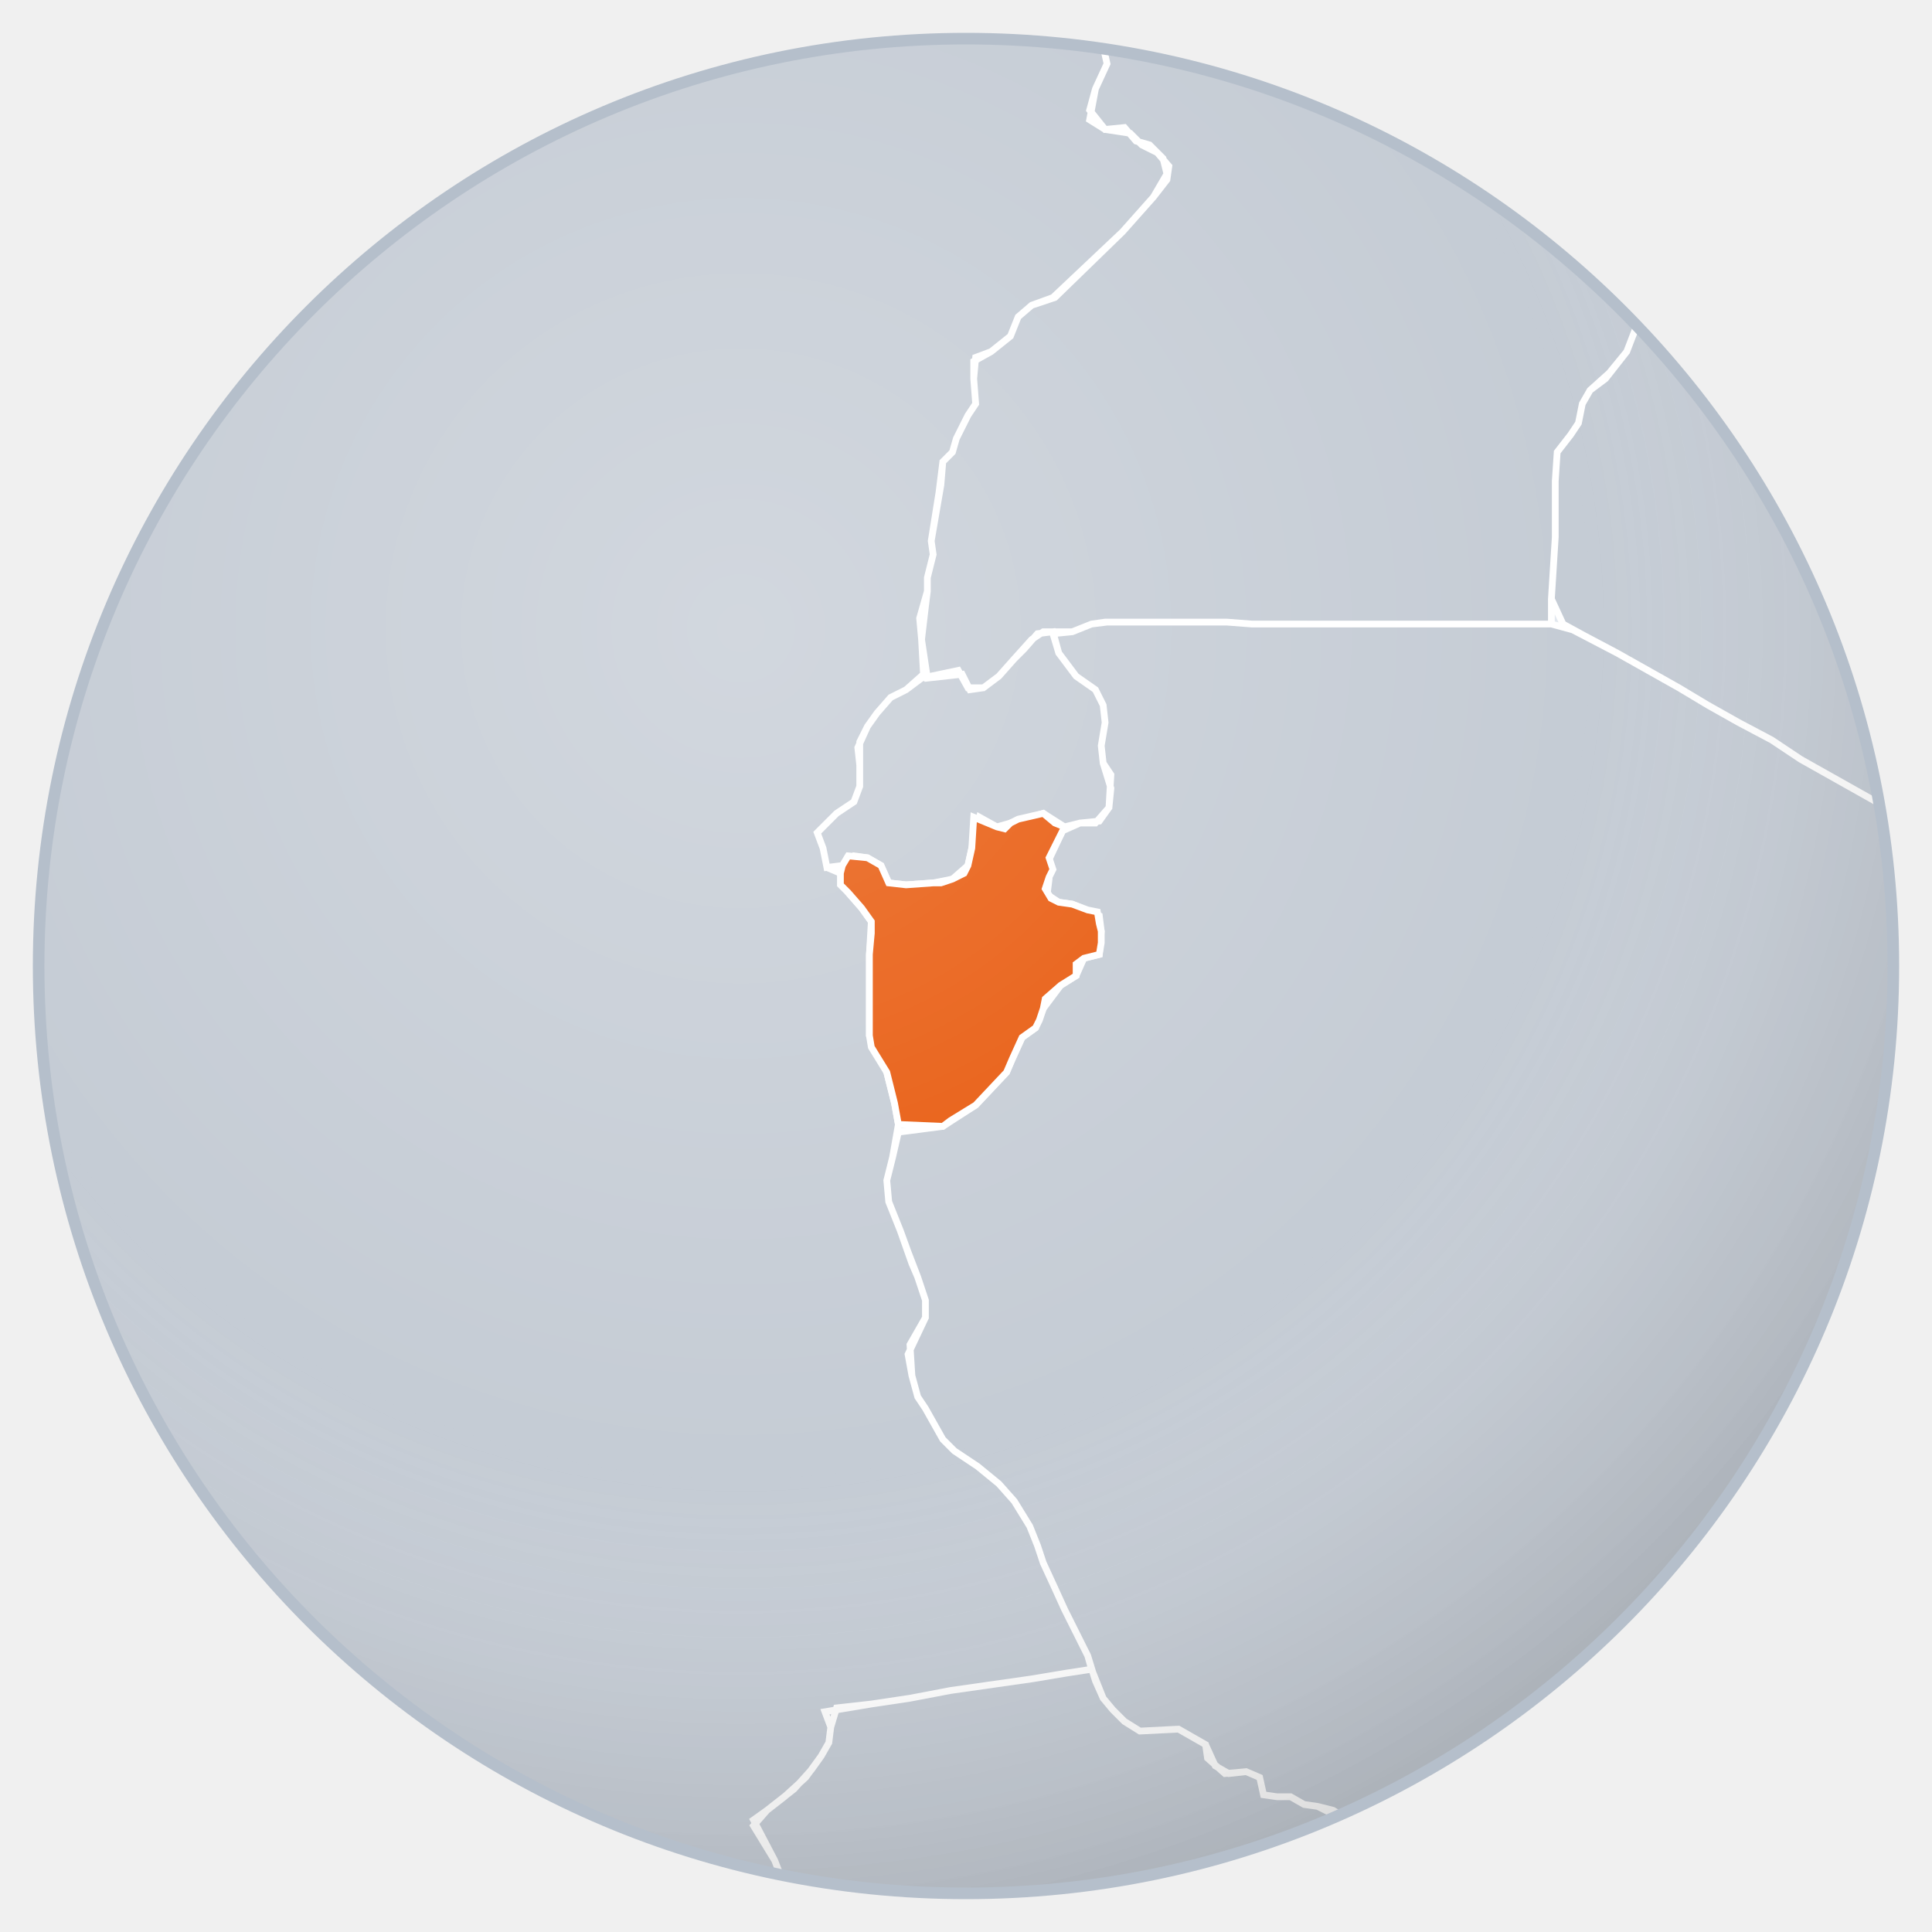
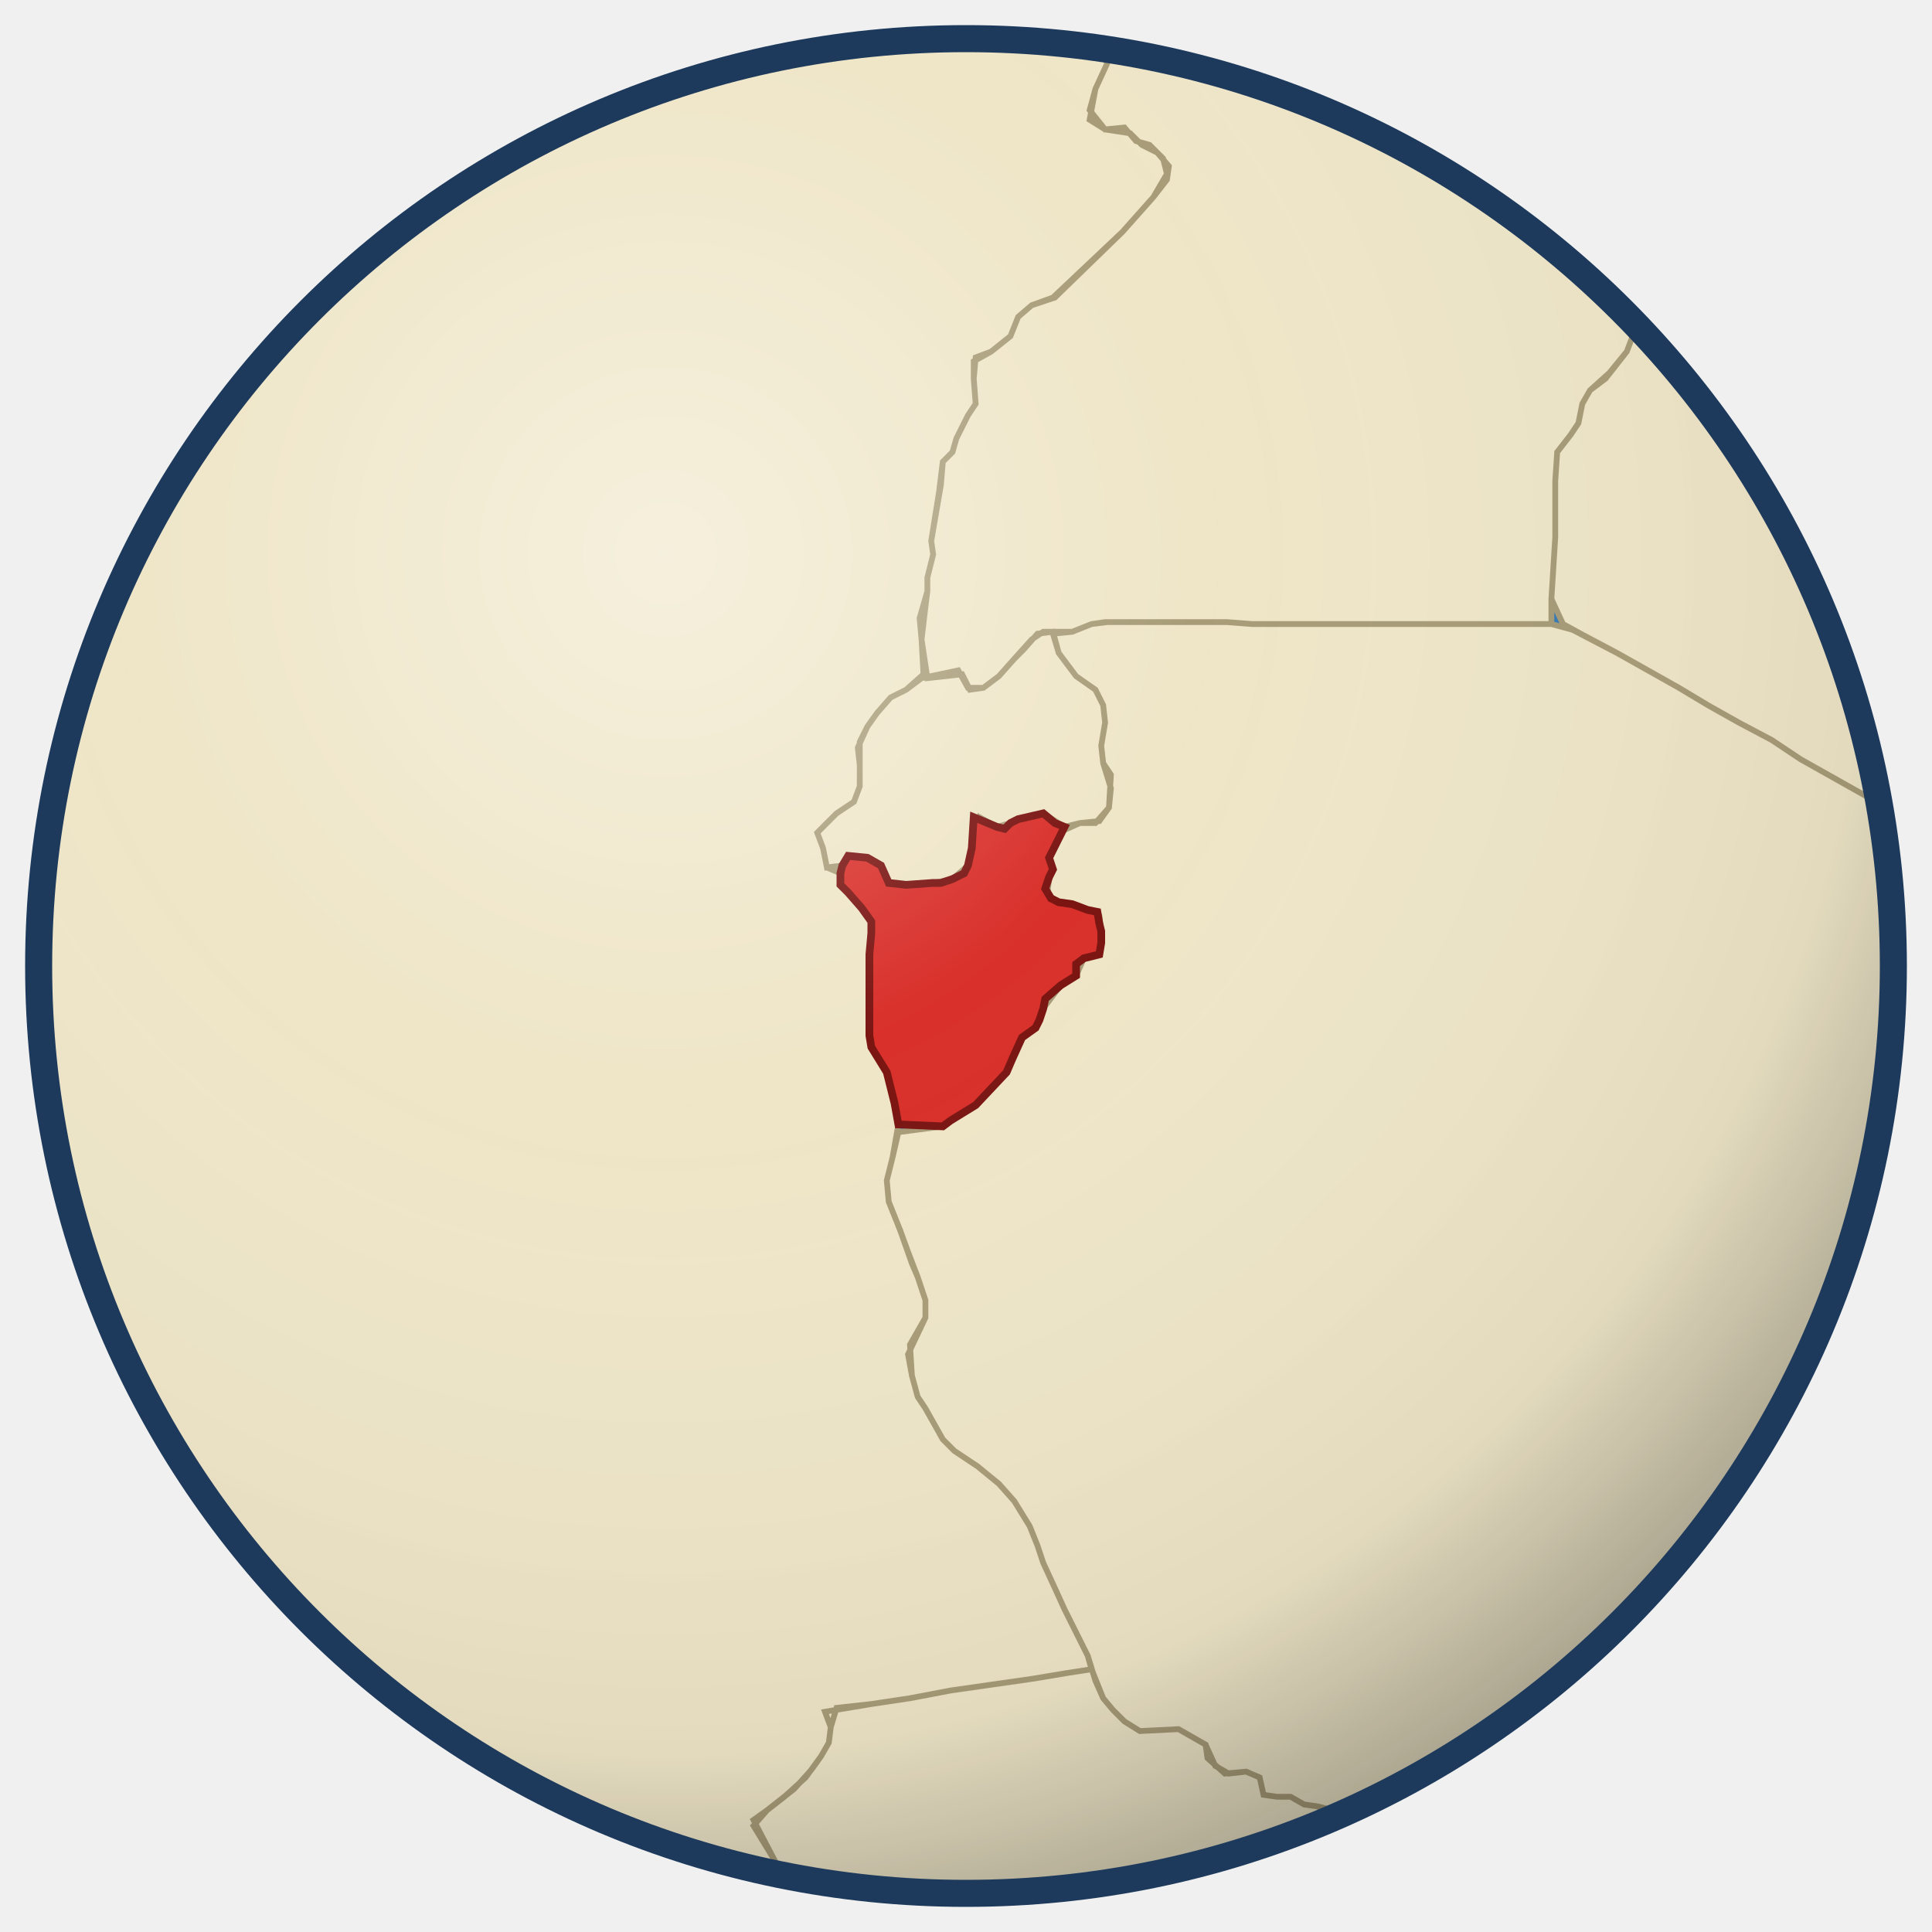
<svg xmlns="http://www.w3.org/2000/svg" viewBox="0 0 100 100">
-   <style>.o{fill:#e3e9f0}.l{fill:#c5ccd5;stroke:#fff;stroke-width:.35}.g{fill:none;stroke:#d3dbe5;stroke-width:.3}.t{fill:#e8590c;stroke:#fff;stroke-width:.35}.m{fill:none;stroke:#e8590c;stroke-width:1.6}.r{fill:none;stroke:#b5bfcb;stroke-width:.6}@media(prefers-color-scheme:dark){.o{fill:#283141}.l{fill:#4b5567;stroke:#283141}.g{stroke:#323c4e}.t{fill:#ff922b;stroke:#283141}.m{stroke:#ff922b}.r{stroke:#4b5567}}</style>
+   <style>.l{fill:#efe6c8;stroke:#a89c78;stroke-width:.3}.g{fill:none;stroke:#fff;stroke-opacity:.28;stroke-width:.35}.t{fill:#d9302b;stroke:#7a1512;stroke-width:.4}.mh{fill:none;stroke:#fff;stroke-width:3.2}.m{fill:none;stroke:#d9302b;stroke-width:1.8}.r{fill:none;stroke:#1d3a5c;stroke-width:1.4}</style>
  <defs>
    <clipPath id="c">
      <circle cx="50" cy="50" r="48" />
    </clipPath>
-     <radialGradient id="s" cx="38%" cy="32%" r="75%">
-       <stop offset="0" stop-color="#fff" stop-opacity=".22" />
-       <stop offset=".6" stop-color="#fff" stop-opacity="0" />
-       <stop offset="1" stop-color="#000" stop-opacity=".18" />
+     <radialGradient id="o" cx="42%" cy="38%" r="65%">
+       <stop offset="0" stop-color="#5aa4dc" />
+       <stop offset="1" stop-color="#21609e" />
+     </radialGradient>
+     <radialGradient id="s" cx="34%" cy="28%" r="80%">
+       <stop offset="0" stop-color="#fff" stop-opacity=".38" />
+       <stop offset=".35" stop-color="#fff" stop-opacity="0" />
+       <stop offset=".8" stop-color="#000" stop-opacity=".05" />
+       <stop offset="1" stop-color="#000" stop-opacity=".35" />
    </radialGradient>
  </defs>
  <g clip-path="url(#c)">
-     <circle class="o" cx="50" cy="50" r="48" />
+     <circle cx="50" cy="50" r="48" fill="url(#o)" />
    <path class="g" d="M0 24.9L13.3 24.8L32.1 24.7L50.9 24.7L69.8 24.7L88.6 24.8L100 24.9M50.9 100L50.9 0M26.7 100L32.4 100L50.9 100L69.5 100L73.6 100" />
    <path class="l" d="M40.7 100L40.7 98.7L40.6 97.6L40.1 96.3L39 94.5L39.7 93.7L40.6 93L41.7 92L42.5 90.9L42.9 90.2L43 89.4L42.7 88.6L45.1 88.2L47.1 87.9L49.2 87.5L51.3 87.2L53.4 86.9L55.2 86.6L56.5 86.4L57.1 87.9L57.6 88.5L58.2 89.1L59 89.6L61 89.5L61.7 89.9L62.4 90.3L62.5 91L63.4 91.8L64.5 91.7L65.2 92L65.4 92.9L66.1 93L66.8 93L67.5 93.4L68.2 93.5L69 93.7L70.3 94.5L71.4 94.9L72.2 95.4L72.8 96.1L73.1 96.8L73.7 97.3L74.7 97.2L75.1 98.2L75.8 99L75.7 99.7L40.7 100ZM84.2 0L84.4 1L85.5 2.8L86.5 3.4L86.9 4.3L87.2 5.1L87.8 6.1L87.9 8L88.3 9.3L88.4 10.8L88.4 11.9L88.1 12.8L87.4 13.6L87 14.4L87.1 15.2L86.5 15.6L85.6 16.1L84.7 16.9L84.2 18.2L83.3 19.3L82.3 20.2L81.9 20.9L81.7 21.9L81.3 22.5L80.6 23.4L80.5 24.9L80.5 27.8L80.3 31L80.3 32.3L79.5 32.3L78.2 32.3L76.8 32.3L75.5 32.3L74.2 32.3L72.8 32.3L71.5 32.3L70.2 32.3L68.8 32.3L67.5 32.3L66.1 32.3L64.8 32.3L63.5 32.2L62.1 32.2L60.8 32.2L59.4 32.2L58.1 32.2L57.3 32.2L56.5 32.3L55.5 32.7L54.8 32.7L54 32.7L53.4 33.1L52.5 34.1L51.7 35L50.9 35.6L50.2 35.7L49.8 34.9L48 35.1L47.7 33.1L47.6 32L48 30.6L48 29.9L48.3 28.7L48.2 28L48.6 25.5L48.8 23.9L49.3 23.4L49.5 22.7L50.1 21.5L50.5 20.9L50.4 19.6L50.4 18.7L51.3 18.2L52.3 17.4L52.7 16.4L53.4 15.8L54.5 15.4L58.1 12L59.7 10.2L60.4 9.3L60.5 8.6L59.9 7.9L59.1 7.5L58.5 6.9L57.2 6.7L56.4 6.2L56.7 4.6L57.3 3.3L57.1 2.4L56.6 1.8L56.8 0.9L57.2 0L84.2 0ZM84.3 100L83.1 98.2L81.3 96.6L80.6 96.2L80.3 97.2L79.5 97.5L78.9 97.1L77.1 97.1L76.3 97.1L75.7 96.4L74.9 96.3L74.2 96.2L73 95.5L72.2 95.4L71.4 94.9L70.3 94.5L69.4 94.1L68.2 93.5L67.5 93.4L66.8 93L66.1 93L65.4 92.9L65.2 92L64.5 91.7L63.6 91.8L62.9 91.4L62.4 90.3L61.7 89.9L61 89.5L59 89.6L58.2 89.1L57.6 88.5L57.1 87.9L56.7 87L56.3 85.7L55.8 84.7L55.1 83.3L54.6 82.2L54 80.9L53.7 80L53.3 79L52.5 77.7L51.7 76.8L50.6 75.9L49.4 75.1L48.8 74.5L47.9 72.9L47.5 72.3L47.2 71.2L47 70.1L47.9 68.2L47.9 67.3L47.5 66.1L47.2 65.4L46.6 63.7L46 62.2L45.9 61.1L46.2 59.9L46.5 58.6L48.8 58.3L50.5 57.2L52.1 55.5L52.4 54.8L52.9 53.7L53.6 53.2L54 52.2L54.9 51L55.7 50.5L56.1 49.6L56.9 49.4L57 48.2L56.9 47.4L55.5 46.8L54.8 46.7L54.2 46.3L54.3 45.5L54.2 44.7L55 43L55.9 42.6L56.7 42.6L57.4 41.8L57.5 40.8L57.1 39.5L57 38.6L57.2 37.4L57.1 36.5L56.7 35.7L55.7 35L54.8 33.8L54.5 32.8L55.5 32.7L56.5 32.3L57.2 32.2L58.1 32.2L59.4 32.2L60.8 32.2L62.1 32.2L63.5 32.2L64.8 32.3L66.1 32.3L67.5 32.3L68.8 32.3L70.2 32.3L71.5 32.3L72.8 32.3L74.2 32.3L75.5 32.3L76.8 32.3L78.2 32.3L79.5 32.3L80.3 32.3L81.4 32.6L83.7 33.8L85.3 34.7L86.9 35.6L88.4 36.5L90 37.4L91.7 38.3L93.2 39.3L94.8 40.2L96.4 41.1L98 42L99.6 42.9L100 100ZM47.7 35.1L49.6 34.7L50.1 35.6L50.9 35.6L51.7 35L52.5 34.1L53 33.6L53.7 32.8L54.5 32.7L54.8 33.8L55.7 35L56.7 35.7L57.1 36.5L57.2 37.4L57 38.6L57.1 39.5L57.5 40.1L57.4 41.8L56.9 42.5L55.9 42.6L55.1 42.8L54 42.1L53 42.4L52.3 42.6L51.6 42.8L50.7 42.3L50.3 43.9L50.1 44.8L49.3 45.5L48.3 45.7L46.9 45.8L46 45.7L45.6 44.8L44.9 44.4L44.2 44.3L43.6 44.8L42.8 44.9L42.6 43.9L42.3 43.1L42.8 42.6L43.3 42.1L44.2 41.5L44.5 40.7L44.5 39.6L44.4 38.7L44.9 37.6L45.4 36.9L46.1 36.1L46.9 35.7ZM75.6 100L75.8 99L75.1 98.2L74.7 97.2L74 97L73.2 97.2L73.1 96.4L72.7 95.8L74.2 96.2L74.9 96.3L75.7 96.4L76.3 97.1L77.1 97.1L78.4 97L79.5 97.5L80.2 97.6L80.3 96.8L81.3 96.6L83 98L84.1 99.7L75.6 100ZM100 43.1L98 42L96.4 41.1L94.8 40.2L93.2 39.3L91.7 38.3L90 37.4L88.4 36.5L86.9 35.6L85.3 34.7L83.7 33.8L82 32.9L80.9 32.3L80.3 31L80.5 27.8L80.5 24.9L80.6 23.4L81.3 22.5L81.7 21.9L81.9 20.9L82.3 20.2L83.1 19.6L84.2 18.2L84.7 16.9L85.6 16.1L86.5 15.6L87.1 15.2L87 14.4L87.4 13.6L88.1 12.8L88.4 11.9L88.4 10.8L88.3 9.3L87.9 8L87.7 6.6L87.5 5.3L86.9 4.3L86.6 3.6L85.5 2.8L84.9 1.3L84.2 0L100 0ZM57.2 0L56.8 0.9L56.6 1.8L57.1 2.4L57.3 3.3L56.7 4.6L56.4 5.7L57.2 6.7L58.2 6.6L58.8 7.3L59.5 7.5L60.2 8.2L60.4 9L59.7 10.2L58.1 12L54.6 15.4L53.4 15.8L52.7 16.4L52.3 17.4L51.3 18.2L50.5 18.5L50.4 19.6L50.5 20.9L50.1 21.5L49.5 22.7L49.3 23.4L48.8 23.9L48.7 25.1L48.2 28L48.3 28.7L48 29.9L48 30.6L47.9 31.4L47.7 33.1L47.8 34.9L46.9 35.7L46.1 36.1L45.4 36.9L44.9 37.6L44.5 38.4L44.5 39.6L44.5 40.7L44.2 41.5L43.3 42.1L42.8 42.6L42.3 43.1L42.6 43.9L42.8 44.9L43.5 45.2L43.9 46.2L44.6 47L45.1 47.7L45 49.4L45 50.9L45 52.5L45 53.6L45.9 55.5L46.3 57.1L46.5 58.2L46.2 59.9L45.9 61.1L46 62.2L46.6 63.7L47 64.8L47.5 66.1L47.9 67.3L47.9 68.2L47.1 69.6L47.2 71.2L47.5 72.3L47.9 72.9L48.8 74.5L49.4 75.1L50.6 75.9L51.7 76.8L52.5 77.7L53.3 79L53.7 80L54 80.9L54.6 82.2L55.1 83.3L55.8 84.7L56.3 85.7L56.5 86.4L55.2 86.6L53.4 86.9L51.3 87.2L49.2 87.5L47.1 87.9L45.1 88.2L43.3 88.4L43 89.4L42.9 90.2L42.5 90.9L42 91.6L41.1 92.6L39.7 93.7L39 94.2L40.1 96.3L40.6 97.6L40.7 98.7L40.7 99.4L0 100L0 0Z" />
    <path class="t" d="M55.1 42.8L54.3 44.4L54.5 45L54.3 45.4L54.1 46L54.4 46.5L54.8 46.7L55.5 46.8L56.3 47.1L56.8 47.2L56.9 47.8L57 48.2L57 48.8L56.9 49.4L56.1 49.6L55.7 49.9L55.7 50.5L54.9 51L54.1 51.7L54 52.2L53.8 52.8L53.6 53.2L52.9 53.7L52.4 54.8L52.1 55.5L50.5 57.2L49.2 58L48.8 58.3L46.5 58.2L46.3 57.1L45.9 55.5L45.1 54.2L45 53.6L45 52.5L45 50.9L45 50L45 49.4L45.1 48.3L45.1 47.7L44.6 47L43.9 46.2L43.5 45.8L43.5 45.2L43.6 44.8L43.9 44.3L44.9 44.4L45.6 44.8L46 45.7L46.9 45.8L48.3 45.7L48.7 45.7L49.3 45.5L49.9 45.2L50.1 44.8L50.3 43.9L50.4 42.3L51.6 42.8L52 42.9L52.3 42.6L52.7 42.4L54 42.1L54.6 42.6Z" />
    <circle cx="50" cy="50" r="48" fill="url(#s)" />
  </g>
  <circle class="r" cx="50" cy="50" r="48" />
</svg>
